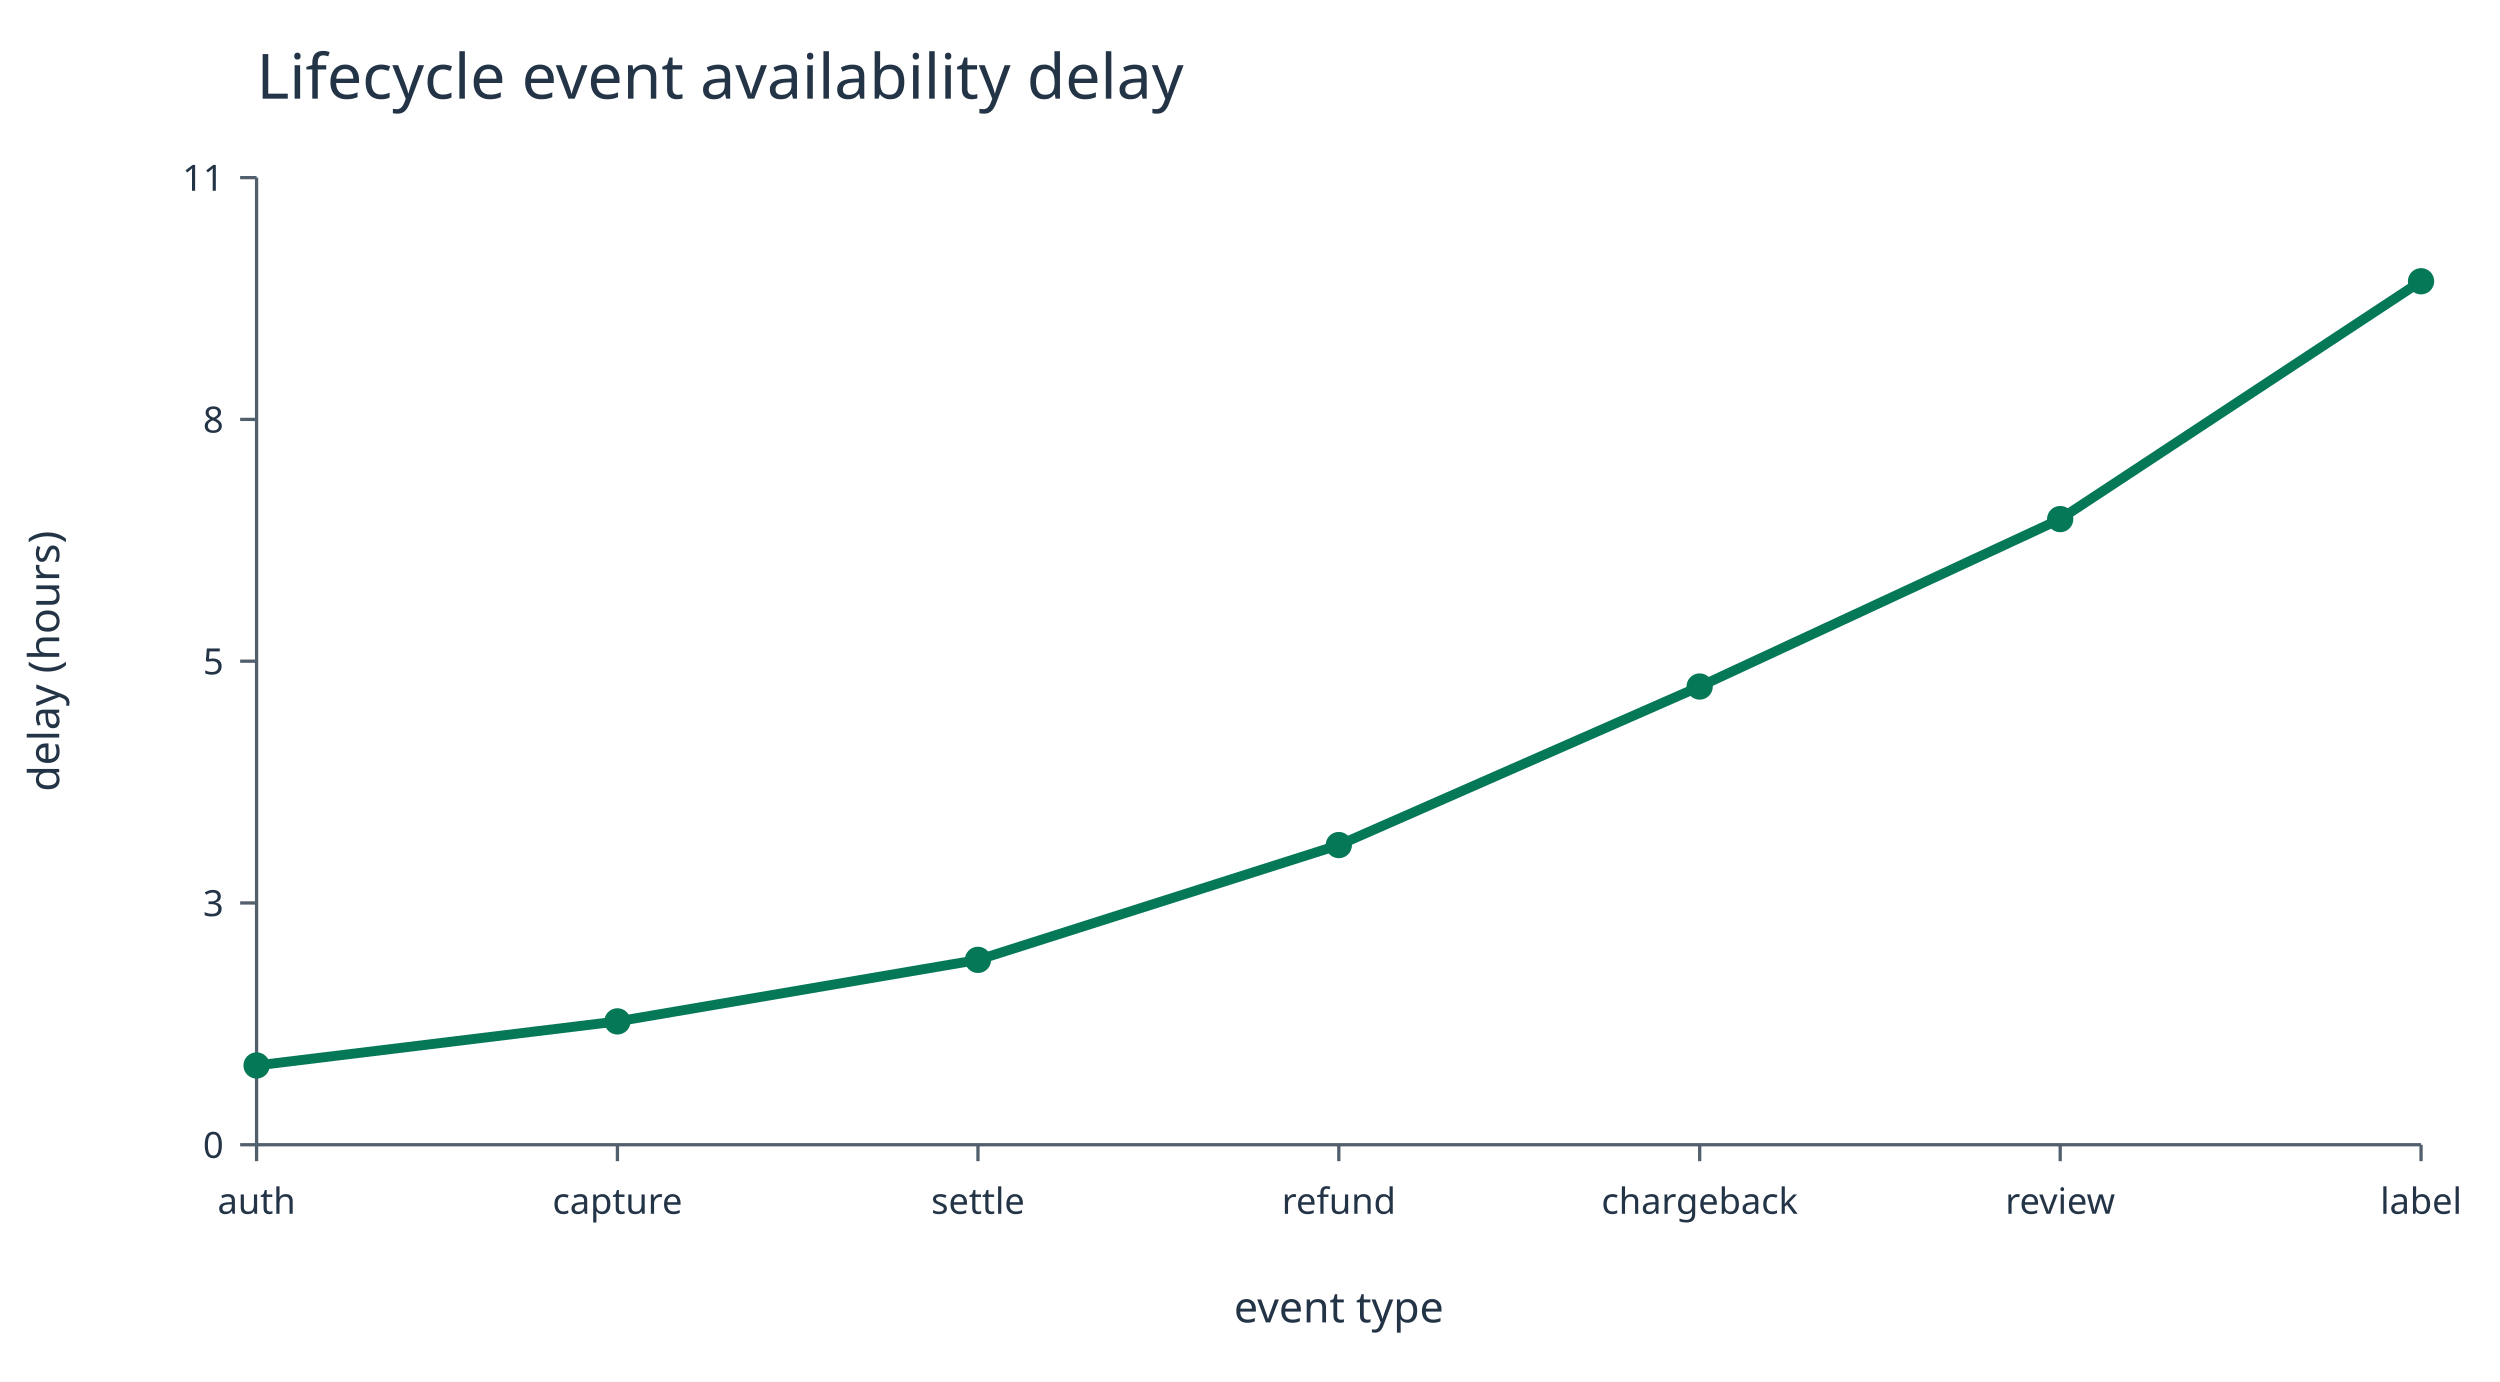
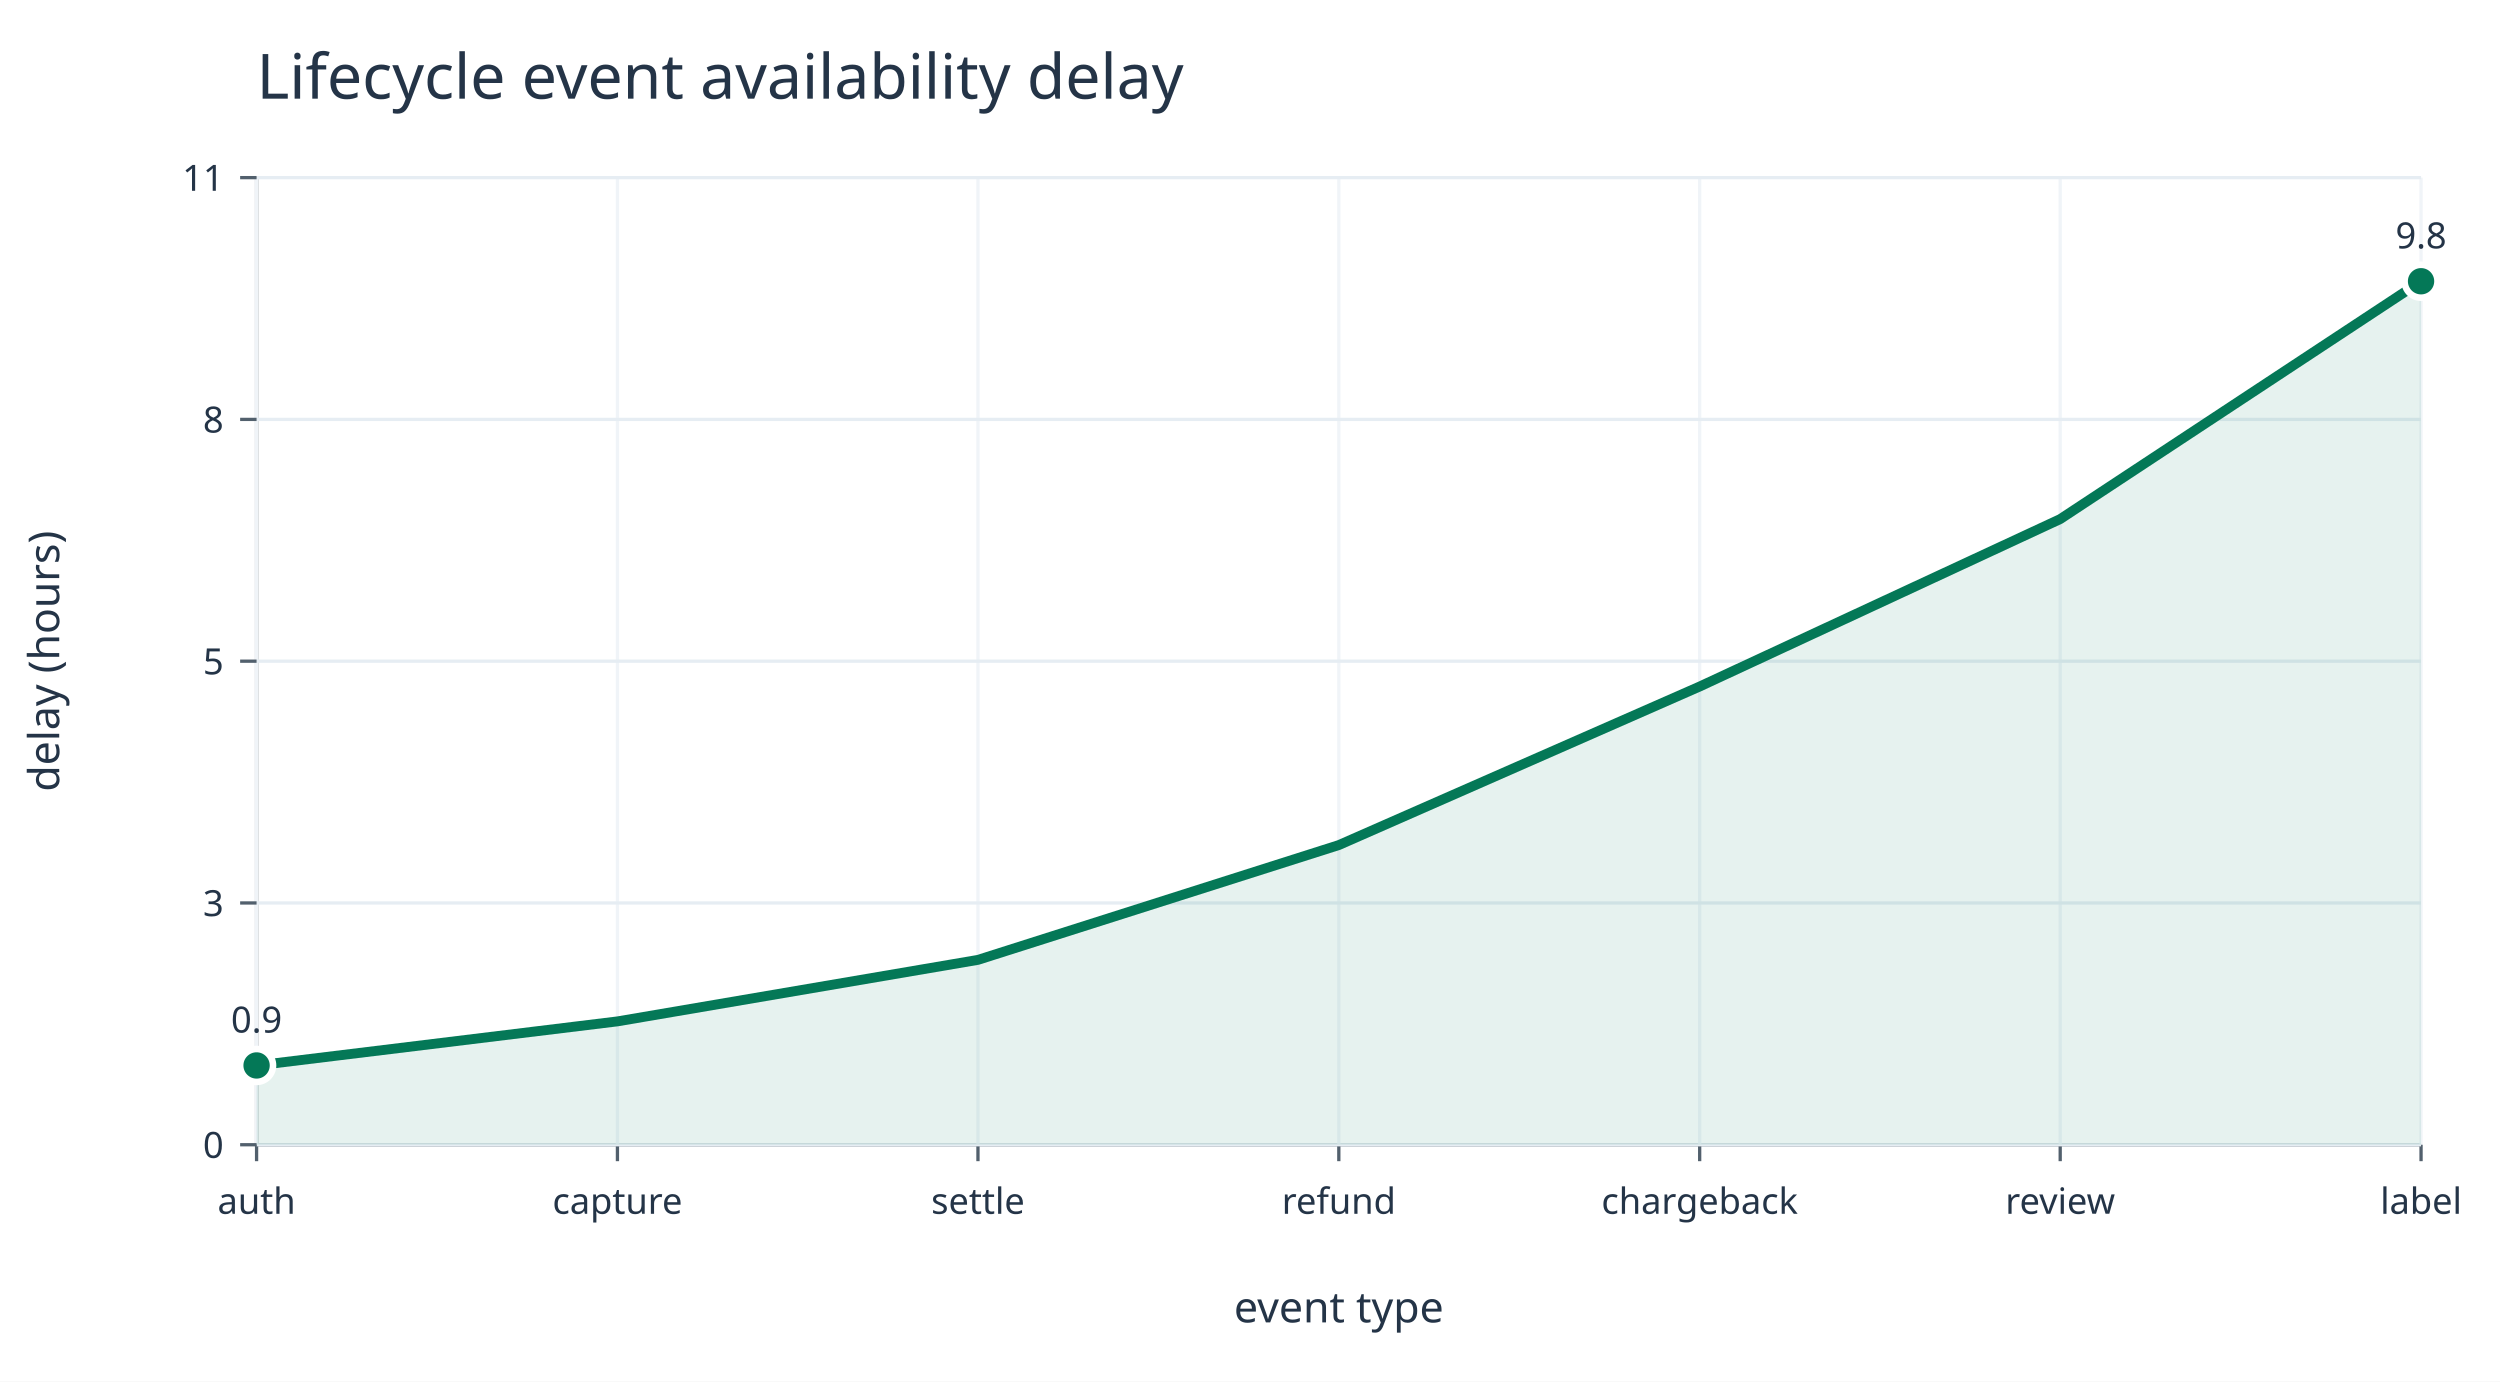
<svg xmlns="http://www.w3.org/2000/svg" viewBox="0 0 760 420">
  <rect width="100%" height="100%" fill="#ffffff" />
  <text x="78.0" y="30.0" font-family="sans-serif" font-size="19" text-anchor="start" fill="#243447">Lifecycle event availability delay</text>
  <line x1="78" y1="54" x2="78" y2="348" stroke="#52606d" />
  <line x1="78" y1="348" x2="736" y2="348" stroke="#52606d" />
  <text x="407.0" y="402.0" font-family="sans-serif" font-size="13" text-anchor="middle" fill="#243447">event type</text>
  <text x="18" y="201.0" font-family="sans-serif" font-size="13" text-anchor="middle" transform="rotate(-90 18 201.0)" fill="#243447">delay (hours)</text>
+   <line x1="78.0" y1="54" x2="78.0" y2="348" stroke="#f0f4f8" stroke-width="1" />
  <line x1="78.0" y1="348" x2="78.0" y2="353" stroke="#52606d" />
  <text x="78.0" y="369.0" font-family="sans-serif" font-size="11" text-anchor="middle" fill="#243447">auth</text>
+   <line x1="187.7" y1="54" x2="187.7" y2="348" stroke="#f0f4f8" stroke-width="1" />
  <line x1="187.7" y1="348" x2="187.7" y2="353" stroke="#52606d" />
  <text x="187.7" y="369.0" font-family="sans-serif" font-size="11" text-anchor="middle" fill="#243447">capture</text>
+   <line x1="297.3" y1="54" x2="297.3" y2="348" stroke="#f0f4f8" stroke-width="1" />
  <line x1="297.3" y1="348" x2="297.3" y2="353" stroke="#52606d" />
  <text x="297.3" y="369.0" font-family="sans-serif" font-size="11" text-anchor="middle" fill="#243447">settle</text>
+   <line x1="407.0" y1="54" x2="407.0" y2="348" stroke="#f0f4f8" stroke-width="1" />
  <line x1="407.0" y1="348" x2="407.0" y2="353" stroke="#52606d" />
  <text x="407.0" y="369.0" font-family="sans-serif" font-size="11" text-anchor="middle" fill="#243447">refund</text>
+   <line x1="516.7" y1="54" x2="516.7" y2="348" stroke="#f0f4f8" stroke-width="1" />
  <line x1="516.7" y1="348" x2="516.7" y2="353" stroke="#52606d" />
  <text x="516.7" y="369.0" font-family="sans-serif" font-size="11" text-anchor="middle" fill="#243447">chargeback</text>
+   <line x1="626.3" y1="54" x2="626.3" y2="348" stroke="#f0f4f8" stroke-width="1" />
  <line x1="626.3" y1="348" x2="626.3" y2="353" stroke="#52606d" />
  <text x="626.3" y="369.0" font-family="sans-serif" font-size="11" text-anchor="middle" fill="#243447">review</text>
+   <line x1="736.0" y1="54" x2="736.0" y2="348" stroke="#f0f4f8" stroke-width="1" />
  <line x1="736.0" y1="348" x2="736.0" y2="353" stroke="#52606d" />
  <text x="736.0" y="369.0" font-family="sans-serif" font-size="11" text-anchor="middle" fill="#243447">label</text>
+   <line x1="78" y1="348.0" x2="736" y2="348.0" stroke="#e6edf3" stroke-width="1" />
  <line x1="73" y1="348.0" x2="78" y2="348.0" stroke="#52606d" />
  <text x="68.0" y="352.0" font-family="sans-serif" font-size="11" text-anchor="end" fill="#243447">0</text>
+   <line x1="78" y1="274.5" x2="736" y2="274.5" stroke="#e6edf3" stroke-width="1" />
  <line x1="73" y1="274.5" x2="78" y2="274.5" stroke="#52606d" />
  <text x="68.0" y="278.5" font-family="sans-serif" font-size="11" text-anchor="end" fill="#243447">3</text>
+   <line x1="78" y1="201.0" x2="736" y2="201.0" stroke="#e6edf3" stroke-width="1" />
  <line x1="73" y1="201.0" x2="78" y2="201.0" stroke="#52606d" />
  <text x="68.0" y="205.0" font-family="sans-serif" font-size="11" text-anchor="end" fill="#243447">5</text>
+   <line x1="78" y1="127.5" x2="736" y2="127.5" stroke="#e6edf3" stroke-width="1" />
  <line x1="73" y1="127.5" x2="78" y2="127.5" stroke="#52606d" />
  <text x="68.0" y="131.5" font-family="sans-serif" font-size="11" text-anchor="end" fill="#243447">8</text>
+   <line x1="78" y1="54.0" x2="736" y2="54.0" stroke="#e6edf3" stroke-width="1" />
  <line x1="73" y1="54.0" x2="78" y2="54.0" stroke="#52606d" />
  <text x="68.0" y="58.0" font-family="sans-serif" font-size="11" text-anchor="end" fill="#243447">11</text>
-   <circle cx="78.0" cy="323.9" r="4" fill="#047857" />
-   <circle cx="187.7" cy="310.5" r="4" fill="#047857" />
-   <circle cx="297.3" cy="291.8" r="4" fill="#047857" />
-   <circle cx="407.0" cy="256.9" r="4" fill="#047857" />
-   <circle cx="516.7" cy="208.7" r="4" fill="#047857" />
-   <circle cx="626.3" cy="157.8" r="4" fill="#047857" />
-   <circle cx="736.0" cy="85.5" r="4" fill="#047857" />
+   <polygon points="78,348 78.0,323.9 187.7,310.5 297.3,291.8 407.0,256.9 516.7,208.7 626.3,157.8 736.0,85.5 736,348" fill="#047857" opacity="0.10" />
  <polyline points="78.0,323.9 187.7,310.5 297.3,291.8 407.0,256.9 516.7,208.7 626.3,157.8 736.0,85.5" fill="none" stroke="#047857" stroke-width="3" />
+   <circle cx="78.0" cy="323.9" r="5" fill="#047857" stroke="white" stroke-width="2" />
+   <text x="78.0" y="313.9" font-family="sans-serif" font-size="11" text-anchor="middle" fill="#243447">0.9</text>
+   <circle cx="736.0" cy="85.5" r="5" fill="#047857" stroke="white" stroke-width="2" />
+   <text x="736.0" y="75.5" font-family="sans-serif" font-size="11" text-anchor="middle" fill="#243447">9.8</text>
</svg>
